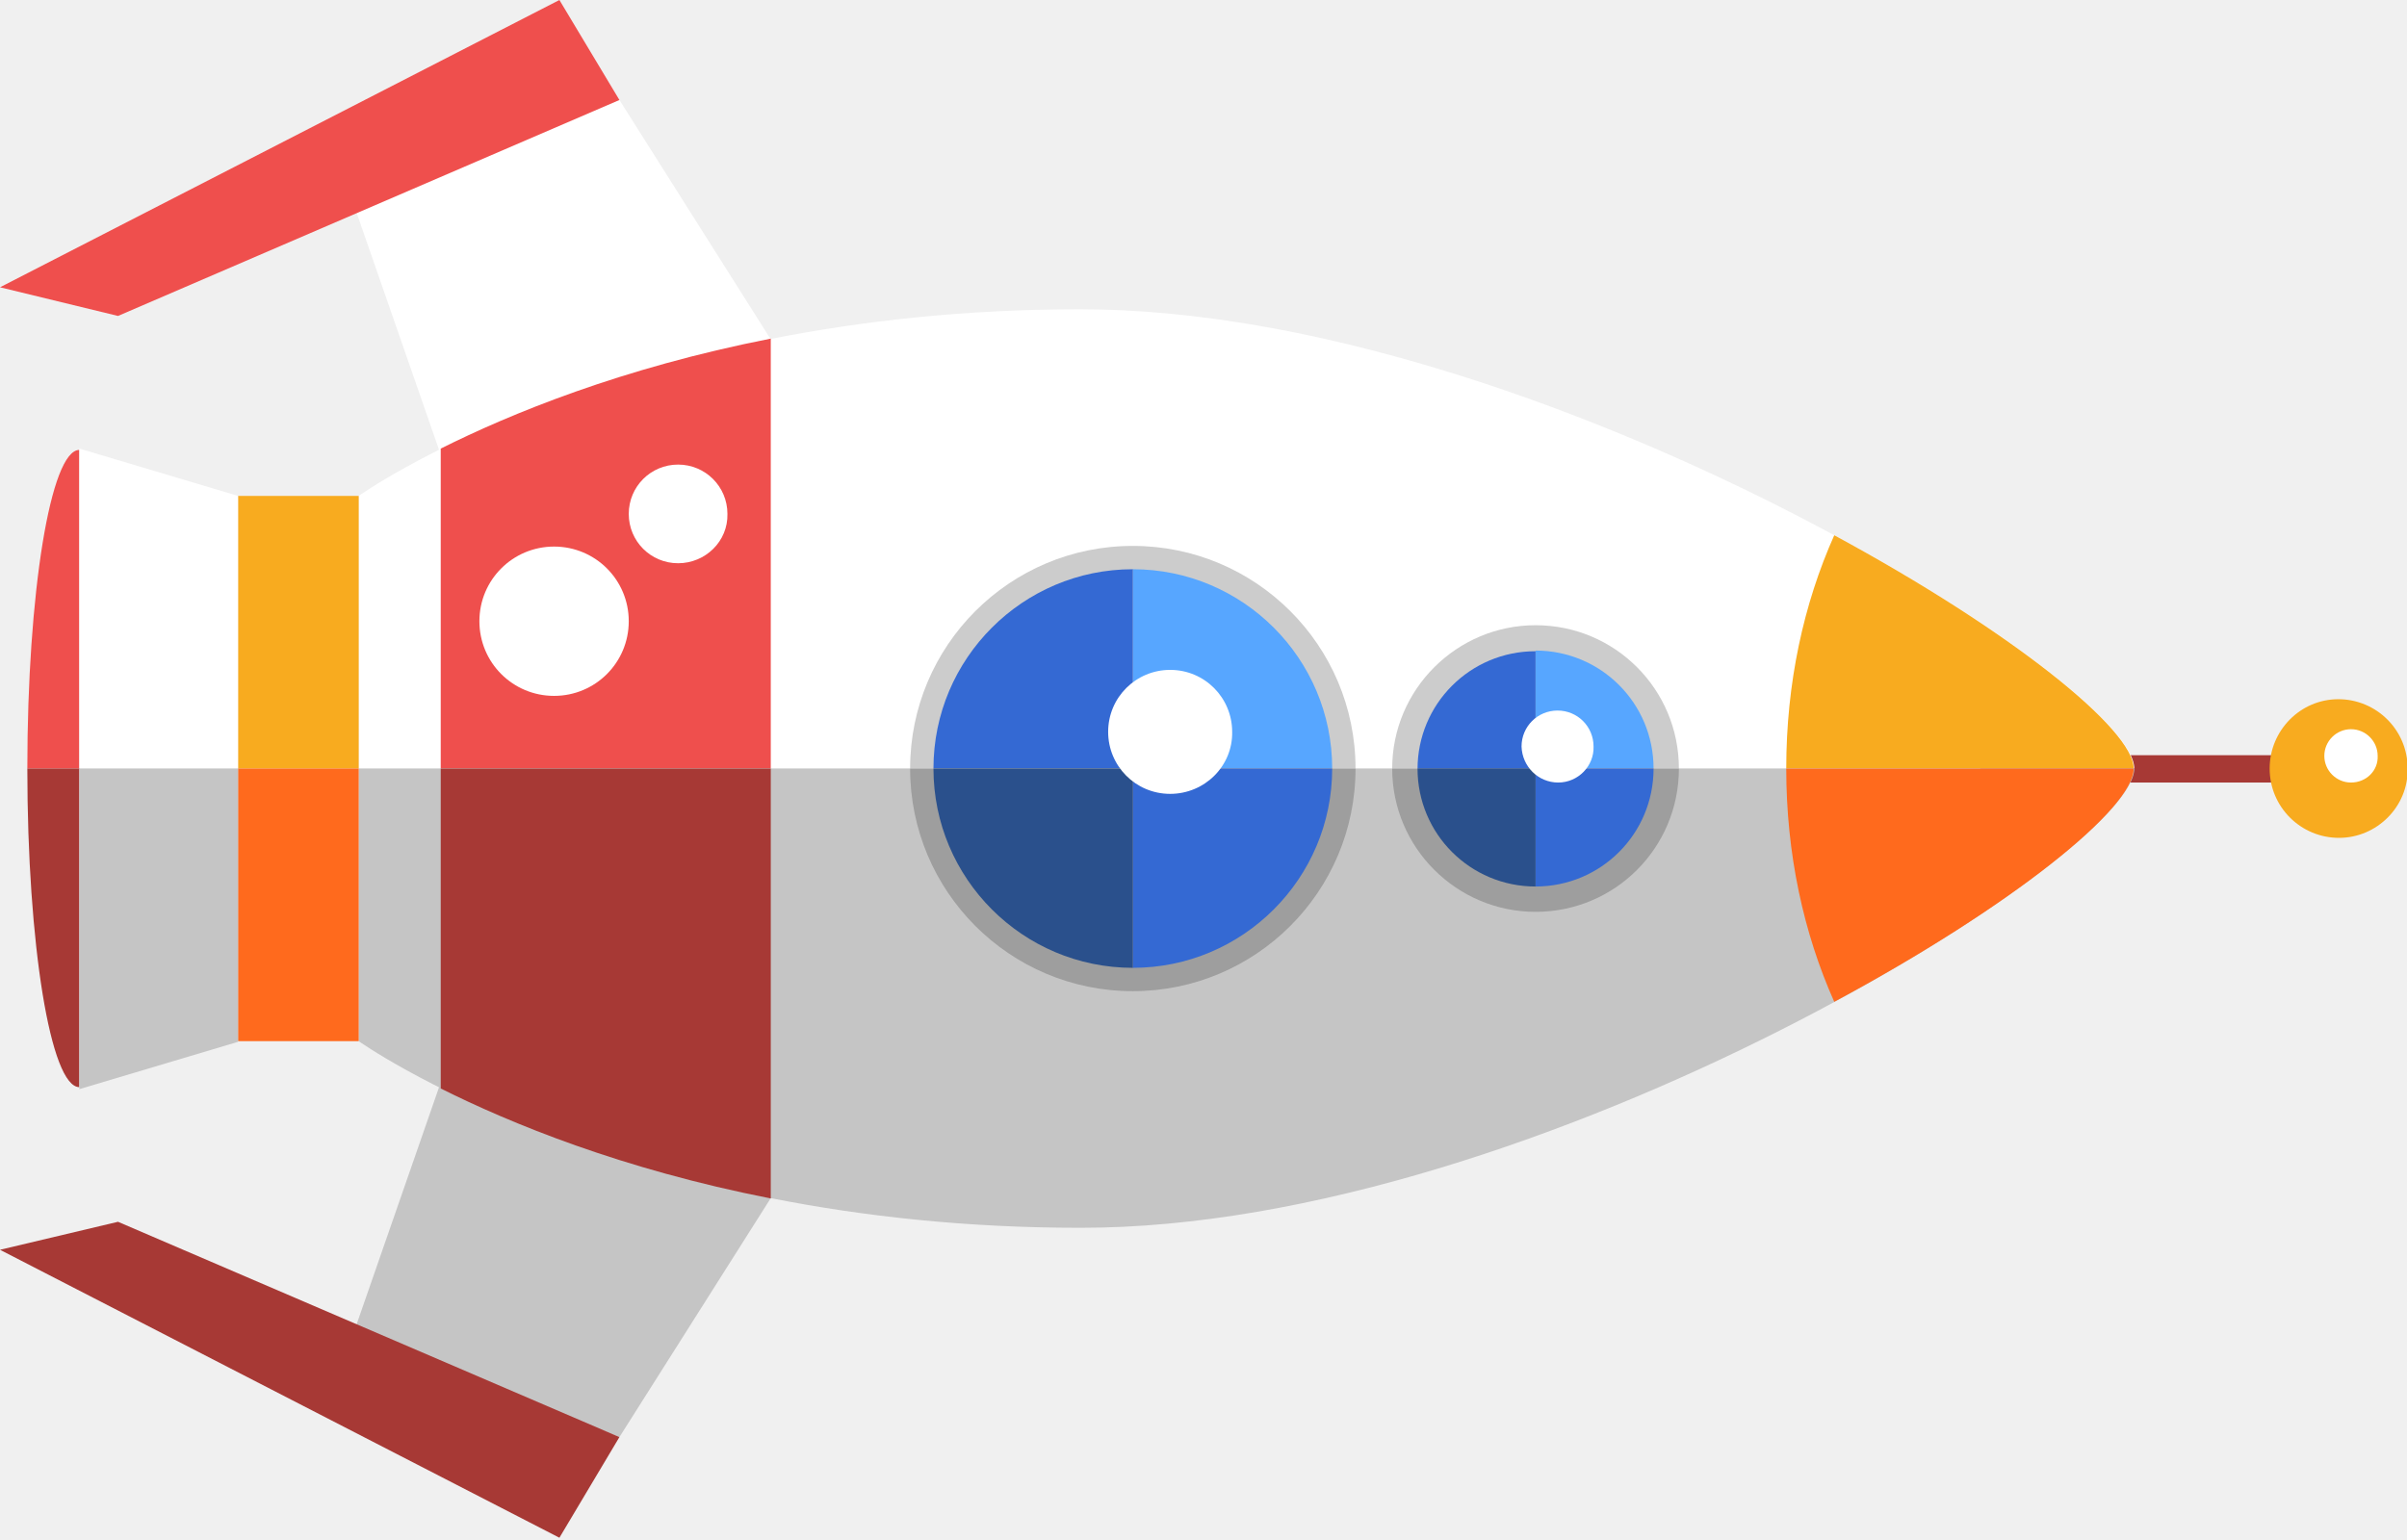
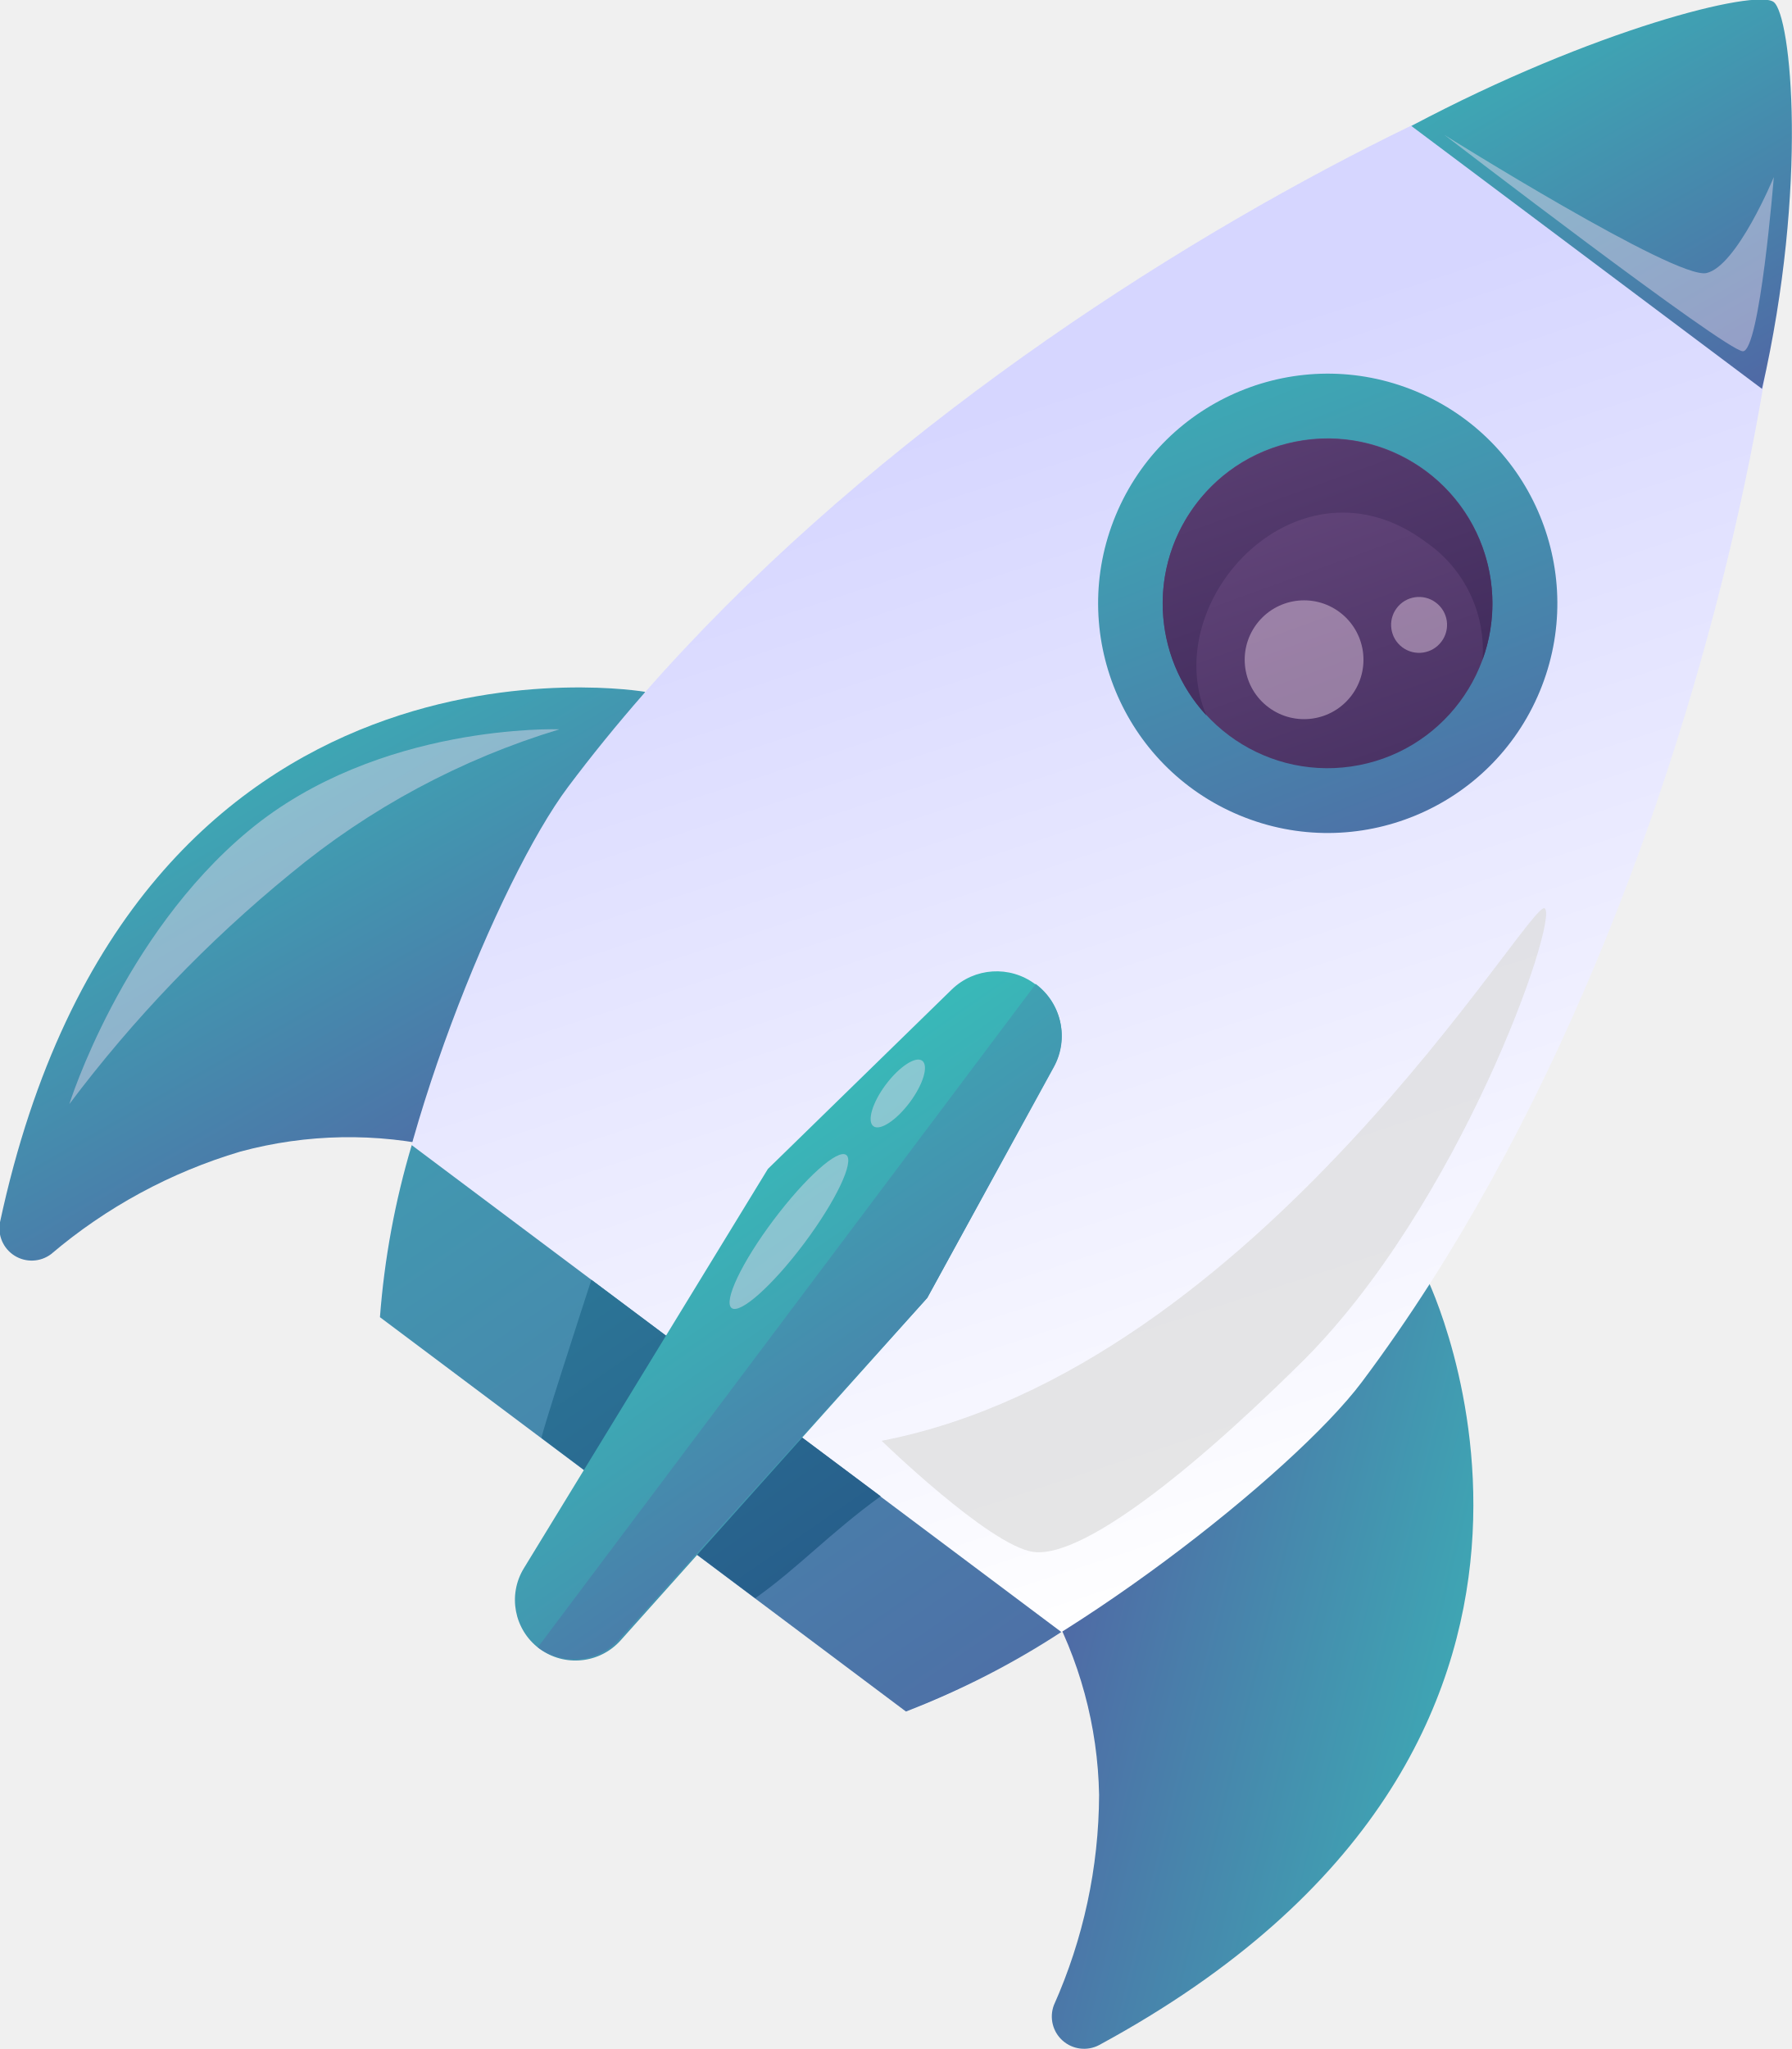
- <svg xmlns="http://www.w3.org/2000/svg" version="1.1" x="0px" y="0px" width="361px" height="231px" viewBox="0 0 361 231" overflow="visible" enable-background="new 0 0 361 231" xml:space="preserve">
-   <polygon fill="#FFFFFF" points="53.2,31.1 70.3,80.3 132.6,77.8 92.9,15 " />
-   <rect x="297" y="113.3" fill="#A73935" width="46.1" height="4.1" />
-   <path fill="#EF4F4D" d="M11.9,67.5c-4.3,0-7.8,21.4-7.8,47.8l7.8,0L11.9,67.5z" />
-   <path fill="#FFFFFF" d="M320.1,115.3l-266.3,0l0-40.9c0,0,39.2-28,108.2-28C230.9,46.4,320.1,102.4,320.1,115.3z" />
-   <path fill="#F8AB1F" d="M275.1,80.3c-4.6,10.3-7.2,22.2-7.2,35l52.1,0C320.1,109.5,301.7,94.7,275.1,80.3z" />
-   <polygon fill="#EF4F4D" points="0,43.1 17.7,47.4 92.9,15 83.9,0 " />
-   <path opacity="0.2" d="M203.3,115.3c0-18.5-15-33.4-33.4-33.4c-18.5,0-33.4,15-33.4,33.4H203.3z" />
-   <path fill="#EF4F4D" d="M115.6,115.3V50.8c-22.4,4.4-39.1,11.3-49.5,16.5l0,48L115.6,115.3z" />
-   <path fill="#57A6FF" d="M199.8,115.3c0-16.5-13.4-29.9-29.9-29.9v29.9H199.8z" />
-   <path fill="#3469D3" d="M169.9,85.4c-16.5,0-29.9,13.4-29.9,29.9l29.9,0V85.4z" />
-   <path opacity="0.2" d="M251.8,115.3c0-11.9-9.6-21.5-21.5-21.5c-11.8,0-21.5,9.6-21.5,21.5L251.8,115.3z" />
-   <path fill="#57A6FF" d="M248,115.3c0-9.8-7.9-17.7-17.7-17.7l0,17.7L248,115.3z" />
-   <path fill="#3469D3" d="M230.3,97.7c-9.8,0-17.7,7.9-17.7,17.7l17.7,0L230.3,97.7z" />
-   <rect x="35.7" y="74.4" fill="#F8AB1F" width="18.1" height="40.9" />
-   <polygon fill="#FFFFFF" points="11.9,67.3 11.9,115.3 35.7,115.3 35.7,74.4 " />
-   <path fill="#FFFFFF" d="M101.7,84.5c-4.1,0-7.4-3.3-7.4-7.4c0-4.1,3.3-7.4,7.4-7.4c4.1,0,7.4,3.3,7.4,7.4  C109.2,81.2,105.8,84.5,101.7,84.5z" />
-   <path fill="#FFFFFF" d="M83.1,104.4c-6.2,0-11.2-5-11.2-11.2c0-6.2,5-11.2,11.2-11.2c6.2,0,11.2,5,11.2,11.2  C94.3,99.4,89.3,104.4,83.1,104.4z" />
-   <polygon fill="#C5C5C5" points="53.2,199.5 70.3,150.3 132.6,152.9 92.9,215.6 " />
-   <path fill="#A73935" d="M11.9,163.1c-4.3,0-7.8-21.4-7.8-47.8l7.8,0L11.9,163.1z" />
-   <path fill="#C5C5C5" d="M320.1,115.3l-266.3,0l0,40.9c0,0,39.2,28,108.2,28C230.9,184.3,320.1,128.2,320.1,115.3z" />
-   <path fill="#FF6A1D" d="M275.1,150.3c-4.6-10.3-7.2-22.2-7.2-35l52.1,0C320.1,121.2,301.7,136,275.1,150.3z" />
-   <polygon fill="#A73935" points="0,187.5 17.7,183.3 92.9,215.6 83.9,230.7 " />
-   <path opacity="0.2" d="M203.3,115.3c0,18.5-15,33.4-33.4,33.4c-18.5,0-33.4-15-33.4-33.4H203.3z" />
-   <path fill="#A73935" d="M115.6,115.3l0,64.5c-22.4-4.4-39.1-11.3-49.5-16.5l0-48L115.6,115.3z" />
-   <path fill="#3469D3" d="M199.8,115.3c0,16.5-13.4,29.9-29.9,29.9l0-29.9H199.8z" />
-   <path fill="#2A508C" d="M169.9,145.2c-16.5,0-29.9-13.4-29.9-29.9l29.9,0L169.9,145.2z" />
-   <path opacity="0.2" d="M251.8,115.3c0,11.9-9.6,21.5-21.5,21.5c-11.8,0-21.5-9.6-21.5-21.5L251.8,115.3z" />
-   <path fill="#3469D3" d="M248,115.3c0,9.8-7.9,17.7-17.7,17.7v-17.7L248,115.3z" />
-   <path fill="#2A508C" d="M230.3,133c-9.8,0-17.7-7.9-17.7-17.7l17.7,0V133z" />
-   <rect x="35.7" y="115.3" fill="#FF6A1D" width="18.1" height="40.9" />
-   <polygon fill="#C5C5C5" points="11.9,163.4 11.9,115.3 35.7,115.3 35.7,156.3 " />
-   <path fill="#F8AB1F" d="M350.8,125.7c-5.7,0-10.4-4.6-10.4-10.4c0-5.7,4.6-10.4,10.3-10.4c5.7,0,10.4,4.6,10.4,10.4  C361.2,121,356.5,125.7,350.8,125.7z" />
-   <path fill="#FFFFFF" d="M352.6,117.4c-2.2,0-4-1.8-4-4c0-2.2,1.8-4,4-4c2.2,0,4,1.8,4,4C356.7,115.6,354.9,117.4,352.6,117.4z" />
-   <path fill="#FFFFFF" d="M233.7,117.4c-3,0-5.4-2.4-5.5-5.4c0-3,2.4-5.4,5.4-5.4c3,0,5.4,2.4,5.4,5.4  C239.1,114.9,236.7,117.4,233.7,117.4z" />
-   <path fill="#FFFFFF" d="M175.5,119.1c-5.2,0-9.3-4.2-9.3-9.3c0-5.2,4.2-9.3,9.3-9.3c5.2,0,9.3,4.2,9.3,9.3  C184.9,114.9,180.7,119.1,175.5,119.1z" />
+ <svg xmlns="http://www.w3.org/2000/svg" xmlns:xlink="http://www.w3.org/1999/xlink" viewBox="0 0 107.72 123.14">
+   <defs>
+     <linearGradient id="linear-gradient" x1="-347.26" y1="-1388.95" x2="-304.71" y2="-1370.71" gradientTransform="matrix(0.8, 0.6, -0.6, 0.8, -545.6, 1360.51)" gradientUnits="userSpaceOnUse">
+       <stop offset="0" stop-color="#39b8b8" />
+       <stop offset="1" stop-color="#56519f" />
+     </linearGradient>
+     <linearGradient id="linear-gradient-2" x1="-4077.65" y1="-1388.82" x2="-4039.92" y2="-1372.65" gradientTransform="matrix(-0.8, -0.6, -0.6, 0.8, -4001.77, -1229.3)" xlink:href="#linear-gradient" />
+     <linearGradient id="未命名漸層_12" x1="-317.27" y1="-1432.13" x2="-258.09" y2="-1390.62" gradientTransform="matrix(0.8, 0.6, -0.6, 0.8, -545.6, 1360.51)" gradientUnits="userSpaceOnUse">
+       <stop offset="0" stop-color="#d6d6ff" />
+       <stop offset="1" stop-color="#fff" />
+     </linearGradient>
+     <linearGradient id="linear-gradient-3" x1="-352.41" y1="-1391.24" x2="-238.73" y2="-1353.34" xlink:href="#linear-gradient" />
+     <linearGradient id="linear-gradient-4" x1="-368.11" y1="-1396.22" x2="-260.91" y2="-1360.49" gradientTransform="matrix(0.8, 0.6, -0.6, 0.8, -545.6, 1360.51)" gradientUnits="userSpaceOnUse">
+       <stop offset="0" stop-color="#39b8b8" />
+       <stop offset="1" stop-color="#22457e" />
+     </linearGradient>
+     <linearGradient id="linear-gradient-5" x1="-308.94" y1="-1473.89" x2="-272.36" y2="-1458.21" xlink:href="#linear-gradient" />
+     <linearGradient id="linear-gradient-6" x1="-312.82" y1="-1446.46" x2="-267" y2="-1418.38" gradientTransform="translate(-1383.05 -33.23) rotate(104.29)" xlink:href="#linear-gradient" />
+     <linearGradient id="linear-gradient-7" x1="-275.92" y1="-1423.11" x2="-315.07" y2="-1448.73" gradientTransform="translate(-728.1 1257.76) rotate(45.05)" gradientUnits="userSpaceOnUse">
+       <stop offset="0" stop-color="#3b2757" />
+       <stop offset="1" stop-color="#7c5890" />
+     </linearGradient>
+     <linearGradient id="linear-gradient-8" x1="-285.02" y1="-1429.07" x2="-324.17" y2="-1454.69" gradientTransform="matrix(0.8, 0.6, -0.6, 0.8, -545.6, 1360.51)" xlink:href="#linear-gradient-7" />
+     <linearGradient id="linear-gradient-9" x1="-303.93" y1="-1384.26" x2="-252.43" y2="-1367.1" xlink:href="#linear-gradient" />
+     <linearGradient id="linear-gradient-10" x1="-313.33" y1="-1387.49" x2="-261.84" y2="-1370.32" xlink:href="#linear-gradient" />
+   </defs>
+   <g id="_1-kv-planet" data-name="1-kv-planet">
+     <path d="M38.79,41.58S8,36.23,0,73.45a1.94,1.94,0,0,0,3.07,1.92,31.36,31.36,0,0,1,11.37-6.16A25,25,0,0,1,26.67,69Z" style="fill:url(#linear-gradient)" />
+     <path d="M85.76,76.78s13.78,28-19.7,46.13a1.94,1.94,0,0,1-2.71-2.4,31.32,31.32,0,0,0,2.72-12.64A25,25,0,0,0,62.88,96.1Z" style="fill:url(#linear-gradient-2)" />
+     <path d="M81.87,83.05C104.7,52.59,110.62,4.67,106,1.18,101.69-2,57,16.83,34.15,47.29,30,52.81,23.32,69.19,22.84,79.16l31.62,23.7C63.6,99.62,77.74,88.56,81.87,83.05Z" style="fill:url(#未命名漸層_12)" />
+     <path d="M24.75,68.82a49.11,49.11,0,0,0-1.91,10.34l31.62,23.7a49.93,49.93,0,0,0,9.34-4.78Z" style="fill:url(#linear-gradient-3)" />
+     <path d="M35.55,76.91c-.87,2.68-2.92,9-3,9.51l12.85,9.63c2.62-1.86,4.43-3.87,7.54-6.13Z" style="fill:url(#linear-gradient-4)" />
+     <path d="M105.92,23.37c2.79-12.21,1.76-22.45.7-23.25S95.81,1.75,84.84,7.57Z" style="fill:url(#linear-gradient-5)" />
+     <circle cx="79.81" cy="36.26" r="13.8" transform="translate(15.71 96.05) rotate(-67.44)" style="fill:url(#linear-gradient-6)" />
+     <circle cx="79.81" cy="36.26" r="9.91" transform="translate(-4.36 11.75) rotate(-8.2)" style="fill:url(#linear-gradient-7)" />
+     <path d="M85.73,32.59a7.88,7.88,0,0,1,3.39,7.06A9.91,9.91,0,1,0,72.52,43C69.55,36,78.16,26.91,85.73,32.59Z" style="fill:url(#linear-gradient-8)" />
+     <path d="M32.41,99.07l0,0a3.65,3.65,0,0,1-.92-4.82l14.67-24L57.22,59.46a3.87,3.87,0,0,1,5-.32l.05,0a3.86,3.86,0,0,1,1.07,4.95L55.74,78,37.31,98.58A3.65,3.65,0,0,1,32.41,99.07Z" style="fill:url(#linear-gradient-9)" />
+     <path d="M63.35,64.13a3.86,3.86,0,0,0-1.07-4.95l-.05,0h0L32.33,99l0,0,0,0a3.65,3.65,0,0,0,4.9-.49L55.74,78Z" style="fill:url(#linear-gradient-10)" />
+     <path d="M62.08,93.26C59.43,92.84,53,86.59,53,86.59c22.65-4.39,39-32.65,39.86-32S87.73,72.57,78.11,82C70.64,89.37,64.7,93.67,62.08,93.26Z" style="fill:#ddd;opacity:0.75" />
+     <path d="M81.25,41.79a3.57,3.57,0,1,1-.72-5A3.57,3.57,0,0,1,81.25,41.79Z" style="fill:#ffe6f7;opacity:0.4" />
+     <path d="M86.65,38.56a1.68,1.68,0,1,1-.34-2.35A1.67,1.67,0,0,1,86.65,38.56Z" style="fill:#ffe6f7;opacity:0.4" />
+     <path d="M33.63,43.83s-10.87-.4-18.69,6.1C7.32,56.26,4.17,66.35,4.17,66.35A79.63,79.63,0,0,1,17.46,52.51,46.42,46.42,0,0,1,33.63,43.83Z" style="fill:#ffe6f7;opacity:0.4" />
+     <path d="M48.35,74.71c-1.9,2.54-3.86,4.29-4.37,3.9s.61-2.75,2.52-5.29,3.86-4.29,4.37-3.91S50.25,72.17,48.35,74.71Z" style="fill:#ffe6f7;opacity:0.4" />
+     <path d="M54.69,66.25c-.82,1.09-1.8,1.73-2.19,1.43s-.06-1.42.75-2.5,1.8-1.73,2.19-1.43S55.5,65.16,54.69,66.25Z" style="fill:#ffe6f7;opacity:0.4" />
+     <path d="M106.63,10.64s-.84,10.48-1.86,10.47-17.94-13-17.94-13,13.91,8.71,15.75,8.3S106.63,10.64,106.63,10.64Z" style="fill:#ffe6f7;opacity:0.4" />
+   </g>
</svg>
